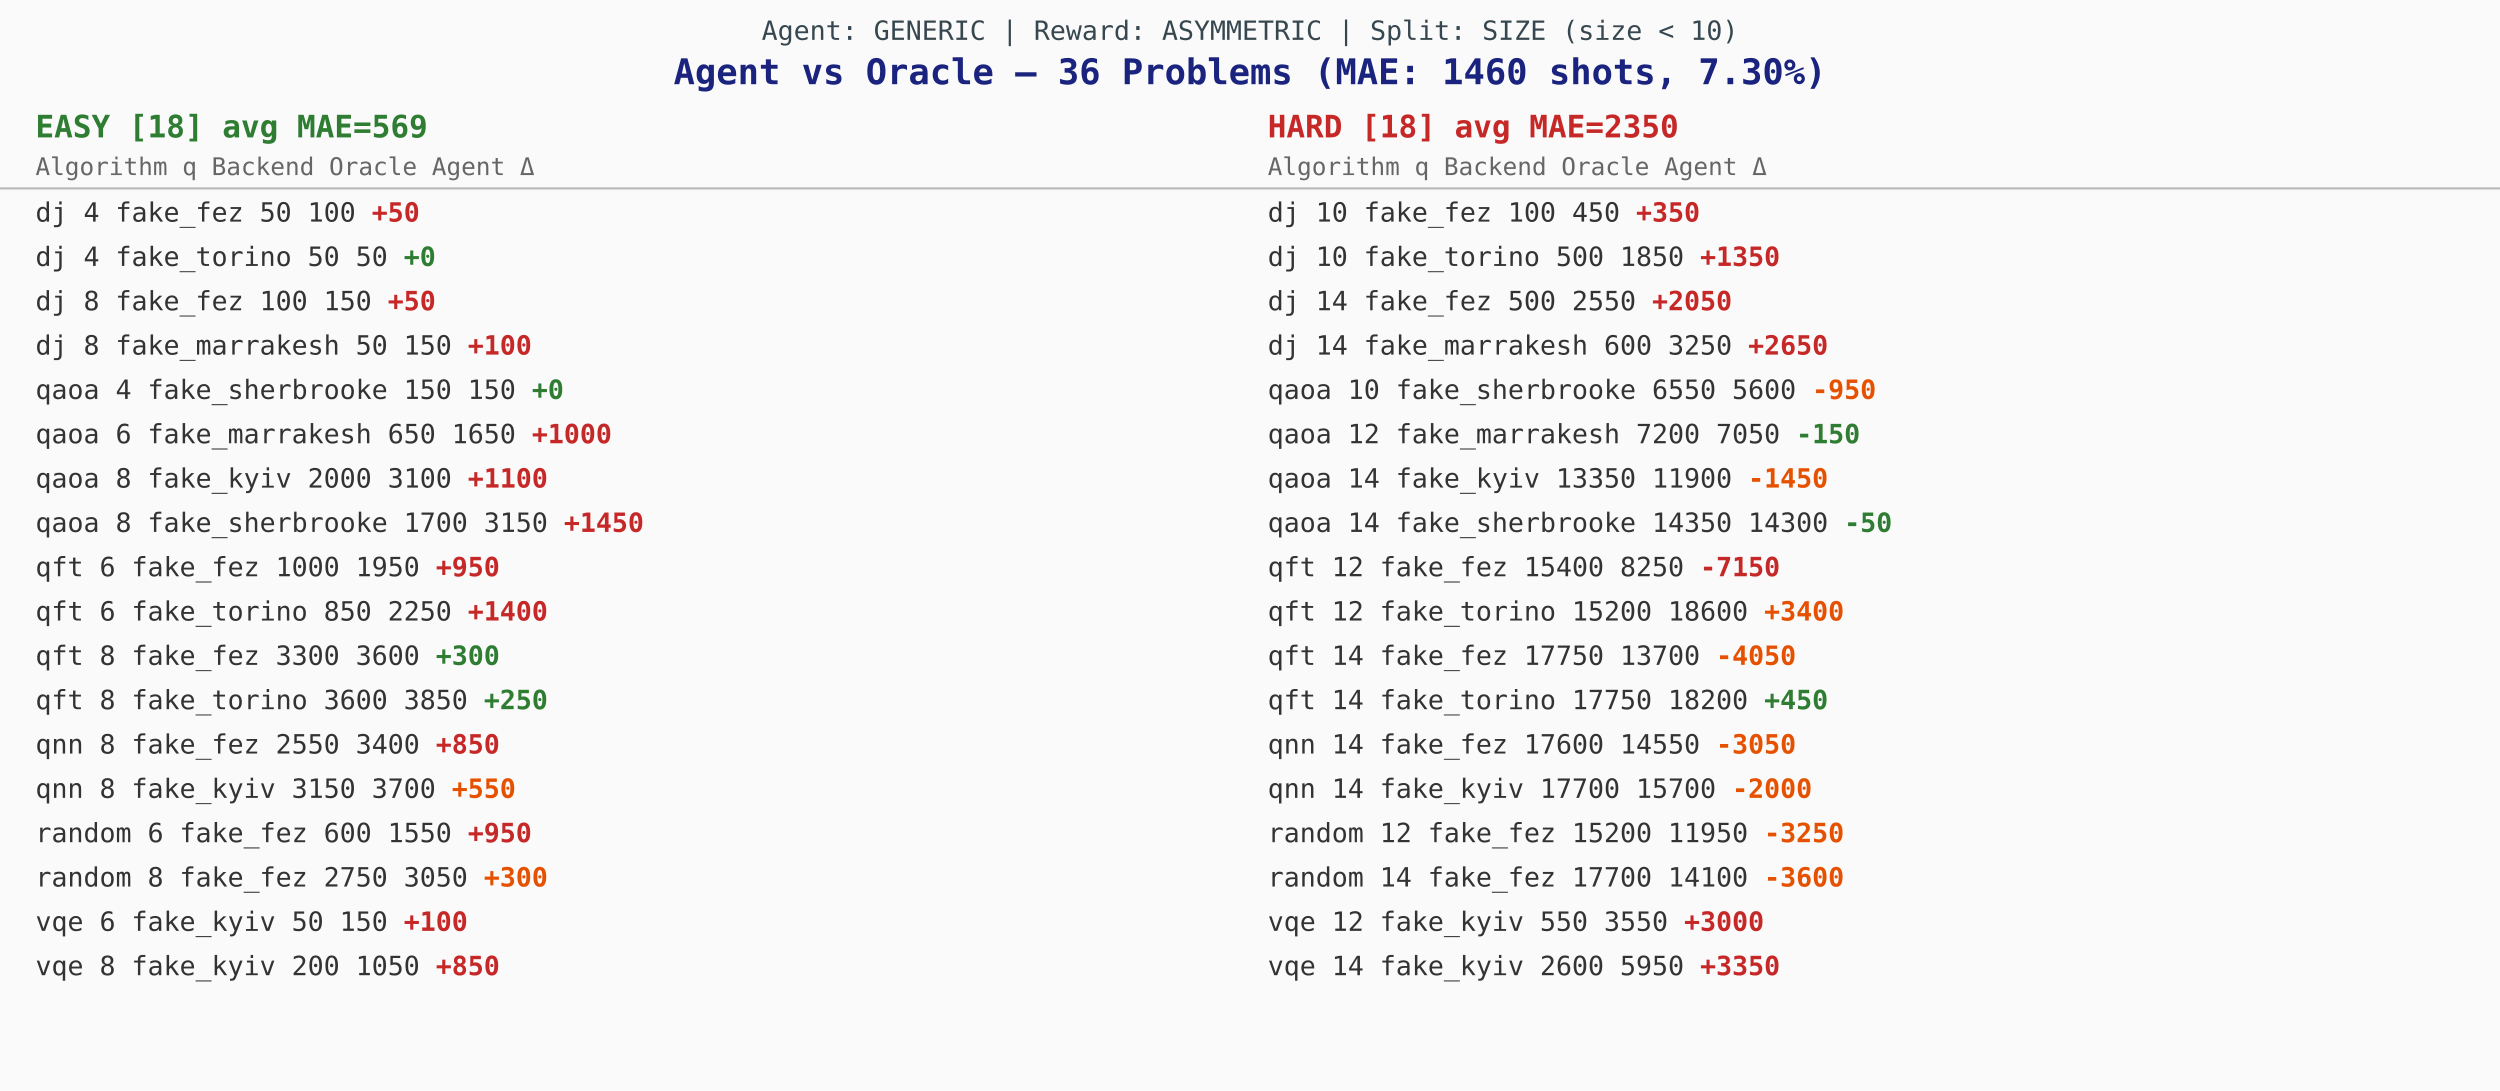
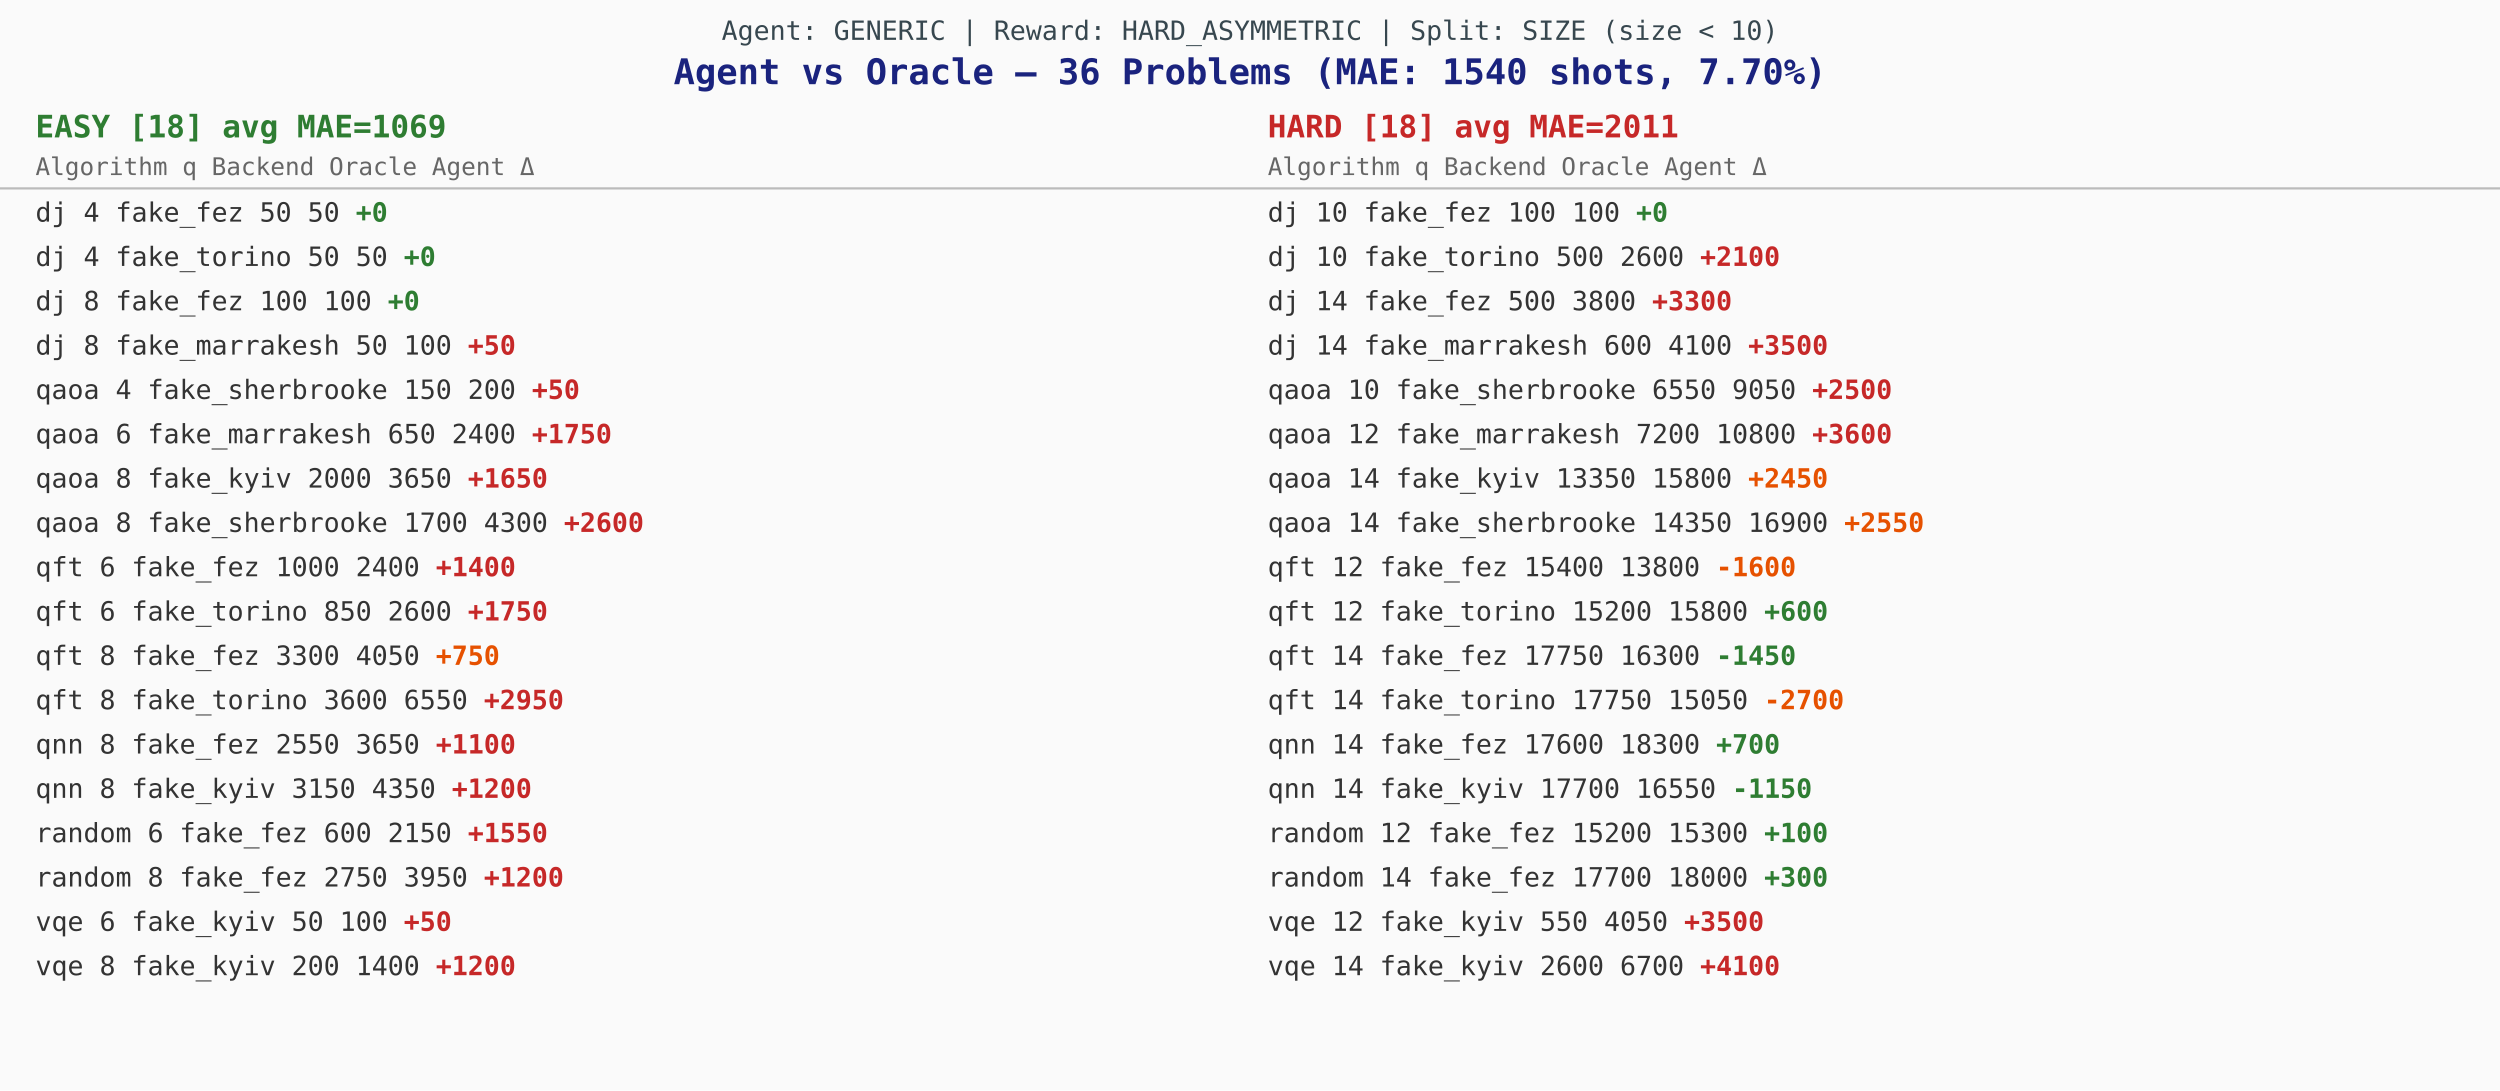
<svg xmlns="http://www.w3.org/2000/svg" width="1128" height="492" font-family="monospace" font-size="12">
  <rect width="1128" height="492" fill="#fafafa" />
-   <text x="564" y="18" font-size="12" fill="#37474f" text-anchor="middle">Agent: GENERIC  |  Reward: ASYMMETRIC  |  Split: SIZE (size &lt; 10)</text>
-   <text x="564" y="38" font-size="16" font-weight="bold" fill="#1a237e" text-anchor="middle">Agent vs Oracle — 36 Problems  (MAE: 1460 shots, 7.30%)</text>
-   <text x="16" y="62" font-size="14" font-weight="bold" fill="#2e7d32">EASY [18]  avg MAE=569</text>
-   <text x="572" y="62" font-size="14" font-weight="bold" fill="#c62828">HARD [18]  avg MAE=2350</text>
+   <text x="564" y="18" font-size="12" fill="#37474f" text-anchor="middle">Agent: GENERIC  |  Reward: HARD_ASYMMETRIC  |  Split: SIZE (size &lt; 10)</text>
+   <text x="564" y="38" font-size="16" font-weight="bold" fill="#1a237e" text-anchor="middle">Agent vs Oracle — 36 Problems  (MAE: 1540 shots, 7.70%)</text>
+   <text x="16" y="62" font-size="14" font-weight="bold" fill="#2e7d32">EASY [18]  avg MAE=1069</text>
+   <text x="572" y="62" font-size="14" font-weight="bold" fill="#c62828">HARD [18]  avg MAE=2011</text>
  <text x="16" y="79" font-size="11" fill="#666">Algorithm    q  Backend             Oracle   Agent        Δ</text>
  <text x="572" y="79" font-size="11" fill="#666">Algorithm    q  Backend             Oracle   Agent        Δ</text>
  <line x1="0" y1="85" x2="1128" y2="85" stroke="#bbb" />
-   <text x="16" y="100" fill="#333">      dj    4  fake_fez                50     100  <tspan fill="#c62828" font-weight="bold">    +50</tspan>
+   <text x="16" y="100" fill="#333">      dj    4  fake_fez                50      50  <tspan fill="#2e7d32" font-weight="bold">     +0</tspan>
  </text>
  <text x="16" y="120" fill="#333">      dj    4  fake_torino             50      50  <tspan fill="#2e7d32" font-weight="bold">     +0</tspan>
  </text>
-   <text x="16" y="140" fill="#333">      dj    8  fake_fez               100     150  <tspan fill="#c62828" font-weight="bold">    +50</tspan>
+   <text x="16" y="140" fill="#333">      dj    8  fake_fez               100     100  <tspan fill="#2e7d32" font-weight="bold">     +0</tspan>
  </text>
-   <text x="16" y="160" fill="#333">      dj    8  fake_marrakesh          50     150  <tspan fill="#c62828" font-weight="bold">   +100</tspan>
+   <text x="16" y="160" fill="#333">      dj    8  fake_marrakesh          50     100  <tspan fill="#c62828" font-weight="bold">    +50</tspan>
  </text>
-   <text x="16" y="180" fill="#333">    qaoa    4  fake_sherbrooke        150     150  <tspan fill="#2e7d32" font-weight="bold">     +0</tspan>
+   <text x="16" y="180" fill="#333">    qaoa    4  fake_sherbrooke        150     200  <tspan fill="#c62828" font-weight="bold">    +50</tspan>
  </text>
-   <text x="16" y="200" fill="#333">    qaoa    6  fake_marrakesh         650    1650  <tspan fill="#c62828" font-weight="bold">  +1000</tspan>
+   <text x="16" y="200" fill="#333">    qaoa    6  fake_marrakesh         650    2400  <tspan fill="#c62828" font-weight="bold">  +1750</tspan>
  </text>
-   <text x="16" y="220" fill="#333">    qaoa    8  fake_kyiv             2000    3100  <tspan fill="#c62828" font-weight="bold">  +1100</tspan>
+   <text x="16" y="220" fill="#333">    qaoa    8  fake_kyiv             2000    3650  <tspan fill="#c62828" font-weight="bold">  +1650</tspan>
  </text>
-   <text x="16" y="240" fill="#333">    qaoa    8  fake_sherbrooke       1700    3150  <tspan fill="#c62828" font-weight="bold">  +1450</tspan>
+   <text x="16" y="240" fill="#333">    qaoa    8  fake_sherbrooke       1700    4300  <tspan fill="#c62828" font-weight="bold">  +2600</tspan>
  </text>
-   <text x="16" y="260" fill="#333">     qft    6  fake_fez              1000    1950  <tspan fill="#c62828" font-weight="bold">   +950</tspan>
+   <text x="16" y="260" fill="#333">     qft    6  fake_fez              1000    2400  <tspan fill="#c62828" font-weight="bold">  +1400</tspan>
  </text>
-   <text x="16" y="280" fill="#333">     qft    6  fake_torino            850    2250  <tspan fill="#c62828" font-weight="bold">  +1400</tspan>
+   <text x="16" y="280" fill="#333">     qft    6  fake_torino            850    2600  <tspan fill="#c62828" font-weight="bold">  +1750</tspan>
  </text>
-   <text x="16" y="300" fill="#333">     qft    8  fake_fez              3300    3600  <tspan fill="#2e7d32" font-weight="bold">   +300</tspan>
+   <text x="16" y="300" fill="#333">     qft    8  fake_fez              3300    4050  <tspan fill="#e65100" font-weight="bold">   +750</tspan>
  </text>
-   <text x="16" y="320" fill="#333">     qft    8  fake_torino           3600    3850  <tspan fill="#2e7d32" font-weight="bold">   +250</tspan>
+   <text x="16" y="320" fill="#333">     qft    8  fake_torino           3600    6550  <tspan fill="#c62828" font-weight="bold">  +2950</tspan>
  </text>
-   <text x="16" y="340" fill="#333">     qnn    8  fake_fez              2550    3400  <tspan fill="#c62828" font-weight="bold">   +850</tspan>
+   <text x="16" y="340" fill="#333">     qnn    8  fake_fez              2550    3650  <tspan fill="#c62828" font-weight="bold">  +1100</tspan>
  </text>
-   <text x="16" y="360" fill="#333">     qnn    8  fake_kyiv             3150    3700  <tspan fill="#e65100" font-weight="bold">   +550</tspan>
+   <text x="16" y="360" fill="#333">     qnn    8  fake_kyiv             3150    4350  <tspan fill="#c62828" font-weight="bold">  +1200</tspan>
  </text>
-   <text x="16" y="380" fill="#333">  random    6  fake_fez               600    1550  <tspan fill="#c62828" font-weight="bold">   +950</tspan>
+   <text x="16" y="380" fill="#333">  random    6  fake_fez               600    2150  <tspan fill="#c62828" font-weight="bold">  +1550</tspan>
  </text>
-   <text x="16" y="400" fill="#333">  random    8  fake_fez              2750    3050  <tspan fill="#e65100" font-weight="bold">   +300</tspan>
+   <text x="16" y="400" fill="#333">  random    8  fake_fez              2750    3950  <tspan fill="#c62828" font-weight="bold">  +1200</tspan>
  </text>
-   <text x="16" y="420" fill="#333">     vqe    6  fake_kyiv               50     150  <tspan fill="#c62828" font-weight="bold">   +100</tspan>
+   <text x="16" y="420" fill="#333">     vqe    6  fake_kyiv               50     100  <tspan fill="#c62828" font-weight="bold">    +50</tspan>
  </text>
-   <text x="16" y="440" fill="#333">     vqe    8  fake_kyiv              200    1050  <tspan fill="#c62828" font-weight="bold">   +850</tspan>
+   <text x="16" y="440" fill="#333">     vqe    8  fake_kyiv              200    1400  <tspan fill="#c62828" font-weight="bold">  +1200</tspan>
  </text>
-   <text x="572" y="100" fill="#333">      dj   10  fake_fez               100     450  <tspan fill="#c62828" font-weight="bold">   +350</tspan>
+   <text x="572" y="100" fill="#333">      dj   10  fake_fez               100     100  <tspan fill="#2e7d32" font-weight="bold">     +0</tspan>
  </text>
-   <text x="572" y="120" fill="#333">      dj   10  fake_torino            500    1850  <tspan fill="#c62828" font-weight="bold">  +1350</tspan>
+   <text x="572" y="120" fill="#333">      dj   10  fake_torino            500    2600  <tspan fill="#c62828" font-weight="bold">  +2100</tspan>
  </text>
-   <text x="572" y="140" fill="#333">      dj   14  fake_fez               500    2550  <tspan fill="#c62828" font-weight="bold">  +2050</tspan>
+   <text x="572" y="140" fill="#333">      dj   14  fake_fez               500    3800  <tspan fill="#c62828" font-weight="bold">  +3300</tspan>
  </text>
-   <text x="572" y="160" fill="#333">      dj   14  fake_marrakesh         600    3250  <tspan fill="#c62828" font-weight="bold">  +2650</tspan>
+   <text x="572" y="160" fill="#333">      dj   14  fake_marrakesh         600    4100  <tspan fill="#c62828" font-weight="bold">  +3500</tspan>
  </text>
-   <text x="572" y="180" fill="#333">    qaoa   10  fake_sherbrooke       6550    5600  <tspan fill="#e65100" font-weight="bold">   -950</tspan>
+   <text x="572" y="180" fill="#333">    qaoa   10  fake_sherbrooke       6550    9050  <tspan fill="#c62828" font-weight="bold">  +2500</tspan>
  </text>
-   <text x="572" y="200" fill="#333">    qaoa   12  fake_marrakesh        7200    7050  <tspan fill="#2e7d32" font-weight="bold">   -150</tspan>
+   <text x="572" y="200" fill="#333">    qaoa   12  fake_marrakesh        7200   10800  <tspan fill="#c62828" font-weight="bold">  +3600</tspan>
  </text>
-   <text x="572" y="220" fill="#333">    qaoa   14  fake_kyiv            13350   11900  <tspan fill="#e65100" font-weight="bold">  -1450</tspan>
+   <text x="572" y="220" fill="#333">    qaoa   14  fake_kyiv            13350   15800  <tspan fill="#e65100" font-weight="bold">  +2450</tspan>
  </text>
-   <text x="572" y="240" fill="#333">    qaoa   14  fake_sherbrooke      14350   14300  <tspan fill="#2e7d32" font-weight="bold">    -50</tspan>
+   <text x="572" y="240" fill="#333">    qaoa   14  fake_sherbrooke      14350   16900  <tspan fill="#e65100" font-weight="bold">  +2550</tspan>
  </text>
-   <text x="572" y="260" fill="#333">     qft   12  fake_fez             15400    8250  <tspan fill="#c62828" font-weight="bold">  -7150</tspan>
+   <text x="572" y="260" fill="#333">     qft   12  fake_fez             15400   13800  <tspan fill="#e65100" font-weight="bold">  -1600</tspan>
  </text>
-   <text x="572" y="280" fill="#333">     qft   12  fake_torino          15200   18600  <tspan fill="#e65100" font-weight="bold">  +3400</tspan>
+   <text x="572" y="280" fill="#333">     qft   12  fake_torino          15200   15800  <tspan fill="#2e7d32" font-weight="bold">   +600</tspan>
  </text>
-   <text x="572" y="300" fill="#333">     qft   14  fake_fez             17750   13700  <tspan fill="#e65100" font-weight="bold">  -4050</tspan>
+   <text x="572" y="300" fill="#333">     qft   14  fake_fez             17750   16300  <tspan fill="#2e7d32" font-weight="bold">  -1450</tspan>
  </text>
-   <text x="572" y="320" fill="#333">     qft   14  fake_torino          17750   18200  <tspan fill="#2e7d32" font-weight="bold">   +450</tspan>
+   <text x="572" y="320" fill="#333">     qft   14  fake_torino          17750   15050  <tspan fill="#e65100" font-weight="bold">  -2700</tspan>
  </text>
-   <text x="572" y="340" fill="#333">     qnn   14  fake_fez             17600   14550  <tspan fill="#e65100" font-weight="bold">  -3050</tspan>
+   <text x="572" y="340" fill="#333">     qnn   14  fake_fez             17600   18300  <tspan fill="#2e7d32" font-weight="bold">   +700</tspan>
  </text>
-   <text x="572" y="360" fill="#333">     qnn   14  fake_kyiv            17700   15700  <tspan fill="#e65100" font-weight="bold">  -2000</tspan>
+   <text x="572" y="360" fill="#333">     qnn   14  fake_kyiv            17700   16550  <tspan fill="#2e7d32" font-weight="bold">  -1150</tspan>
  </text>
-   <text x="572" y="380" fill="#333">  random   12  fake_fez             15200   11950  <tspan fill="#e65100" font-weight="bold">  -3250</tspan>
+   <text x="572" y="380" fill="#333">  random   12  fake_fez             15200   15300  <tspan fill="#2e7d32" font-weight="bold">   +100</tspan>
  </text>
-   <text x="572" y="400" fill="#333">  random   14  fake_fez             17700   14100  <tspan fill="#e65100" font-weight="bold">  -3600</tspan>
+   <text x="572" y="400" fill="#333">  random   14  fake_fez             17700   18000  <tspan fill="#2e7d32" font-weight="bold">   +300</tspan>
  </text>
-   <text x="572" y="420" fill="#333">     vqe   12  fake_kyiv              550    3550  <tspan fill="#c62828" font-weight="bold">  +3000</tspan>
+   <text x="572" y="420" fill="#333">     vqe   12  fake_kyiv              550    4050  <tspan fill="#c62828" font-weight="bold">  +3500</tspan>
  </text>
-   <text x="572" y="440" fill="#333">     vqe   14  fake_kyiv             2600    5950  <tspan fill="#c62828" font-weight="bold">  +3350</tspan>
+   <text x="572" y="440" fill="#333">     vqe   14  fake_kyiv             2600    6700  <tspan fill="#c62828" font-weight="bold">  +4100</tspan>
  </text>
</svg>
